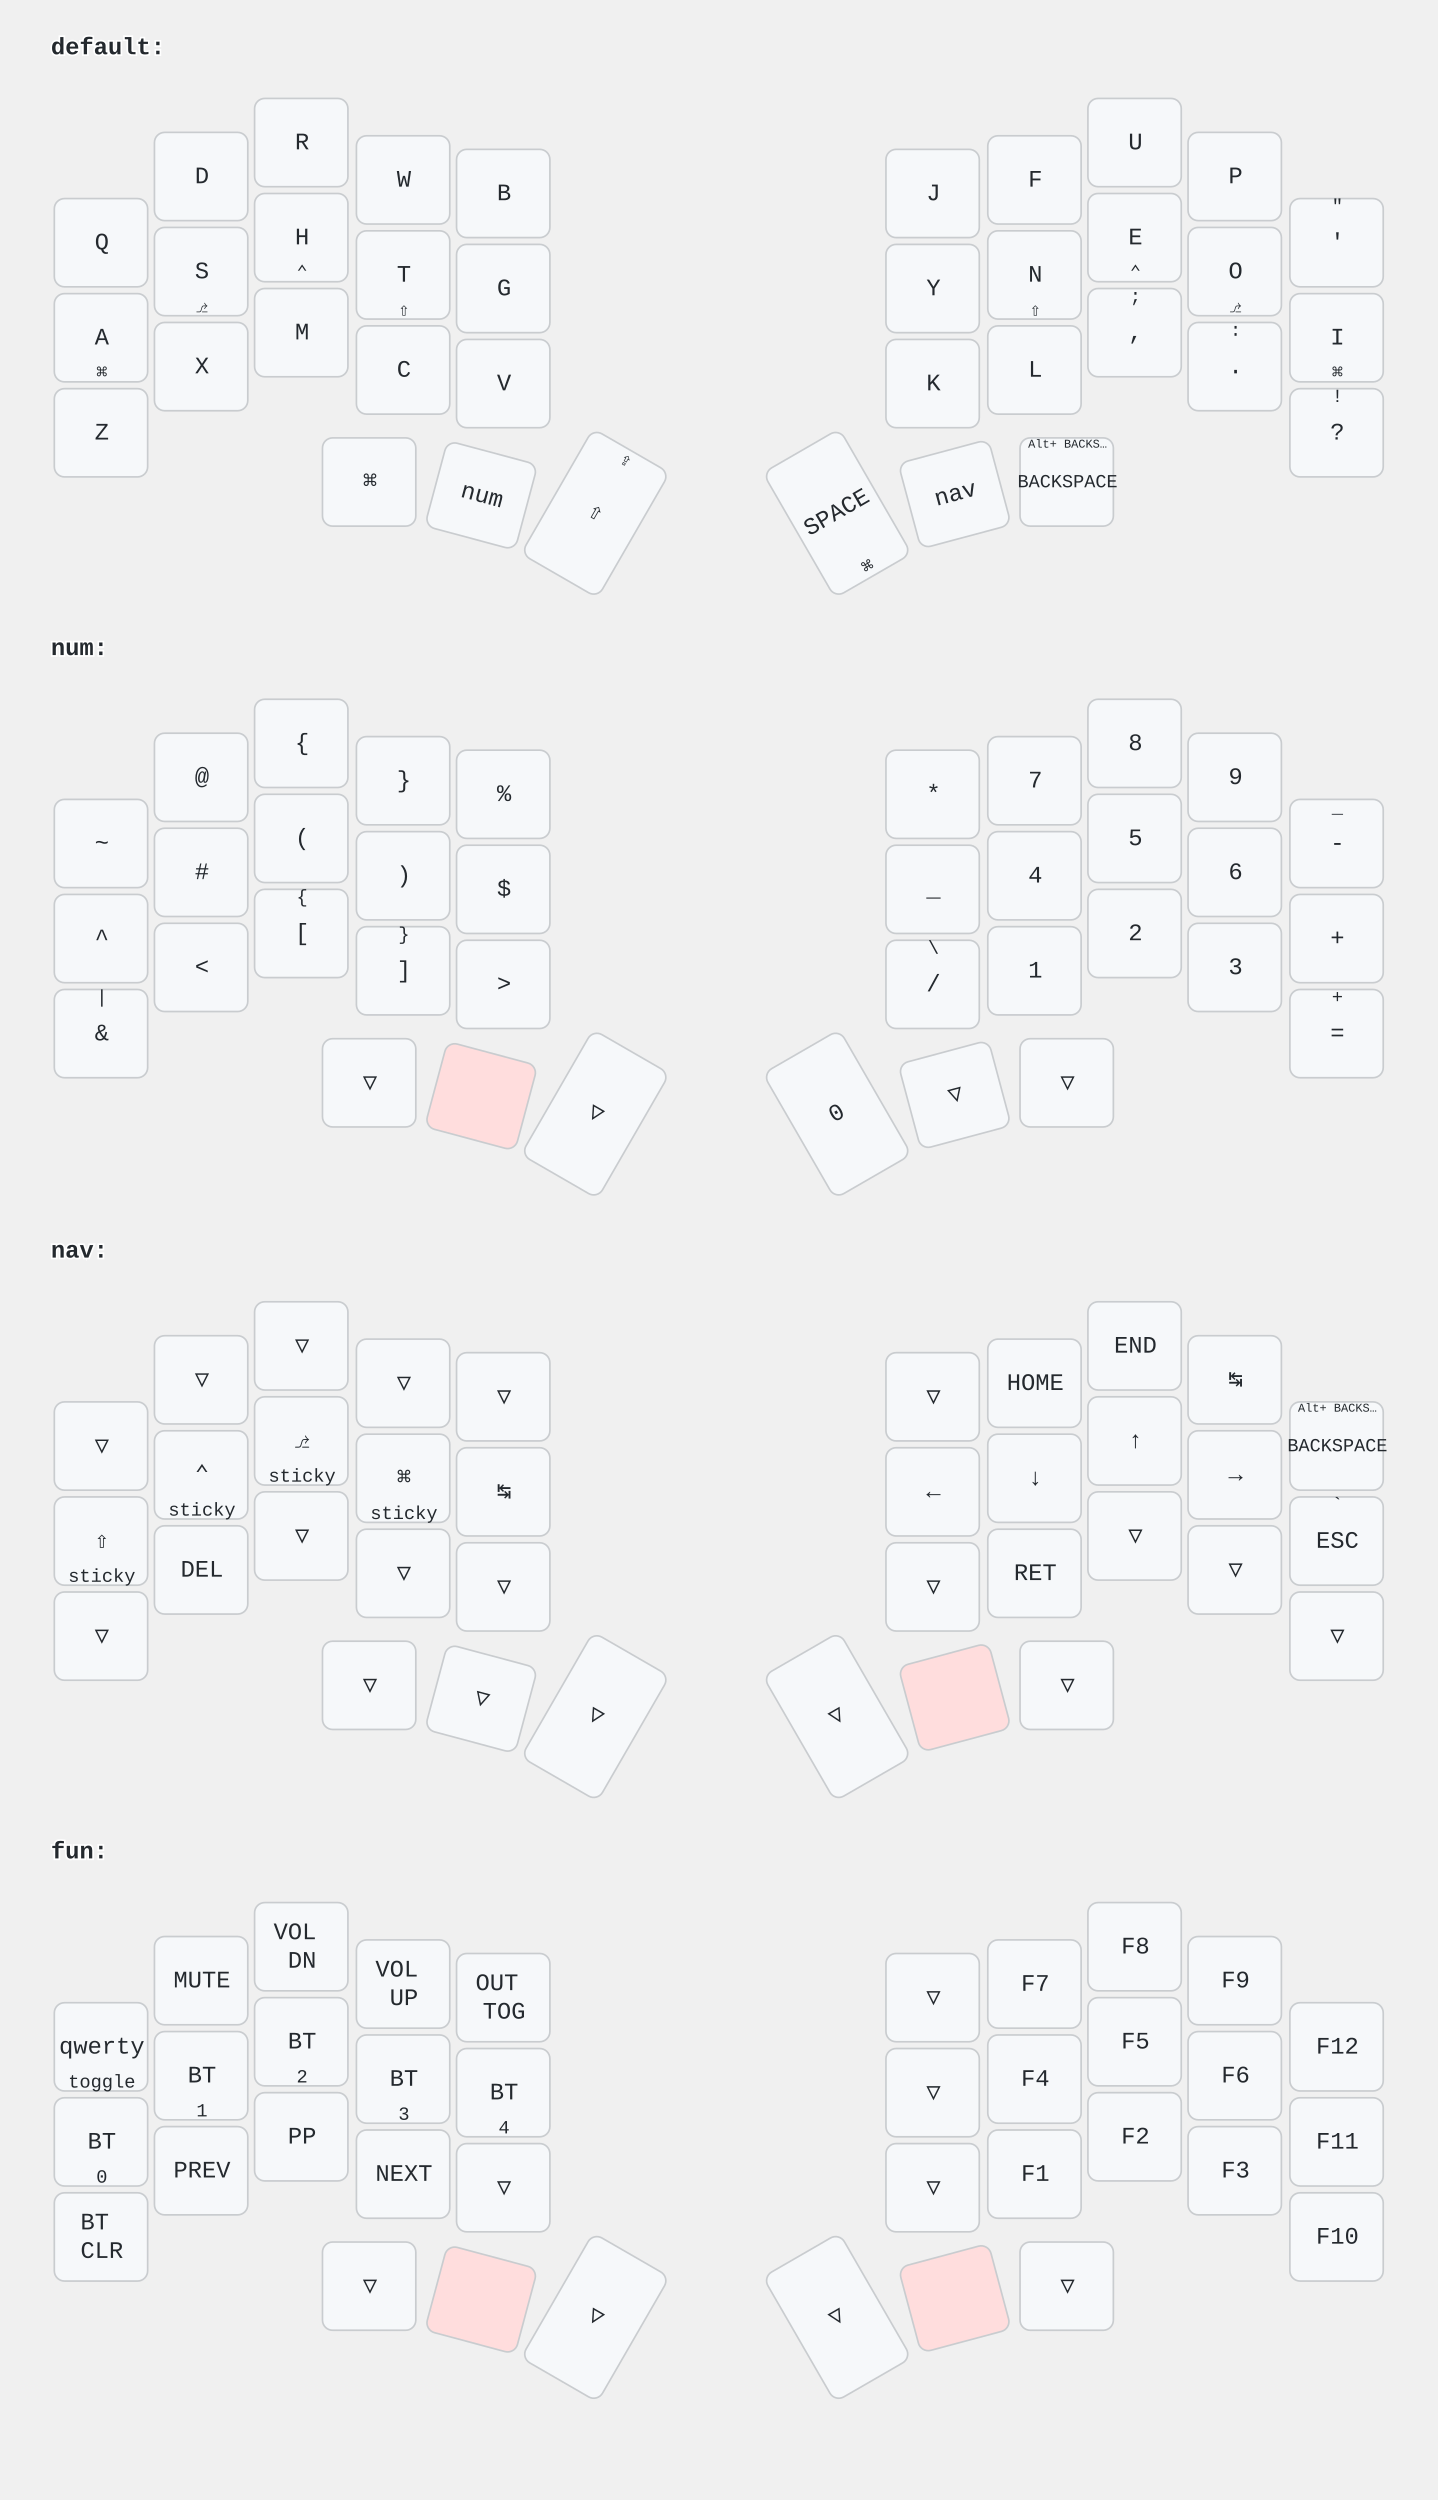
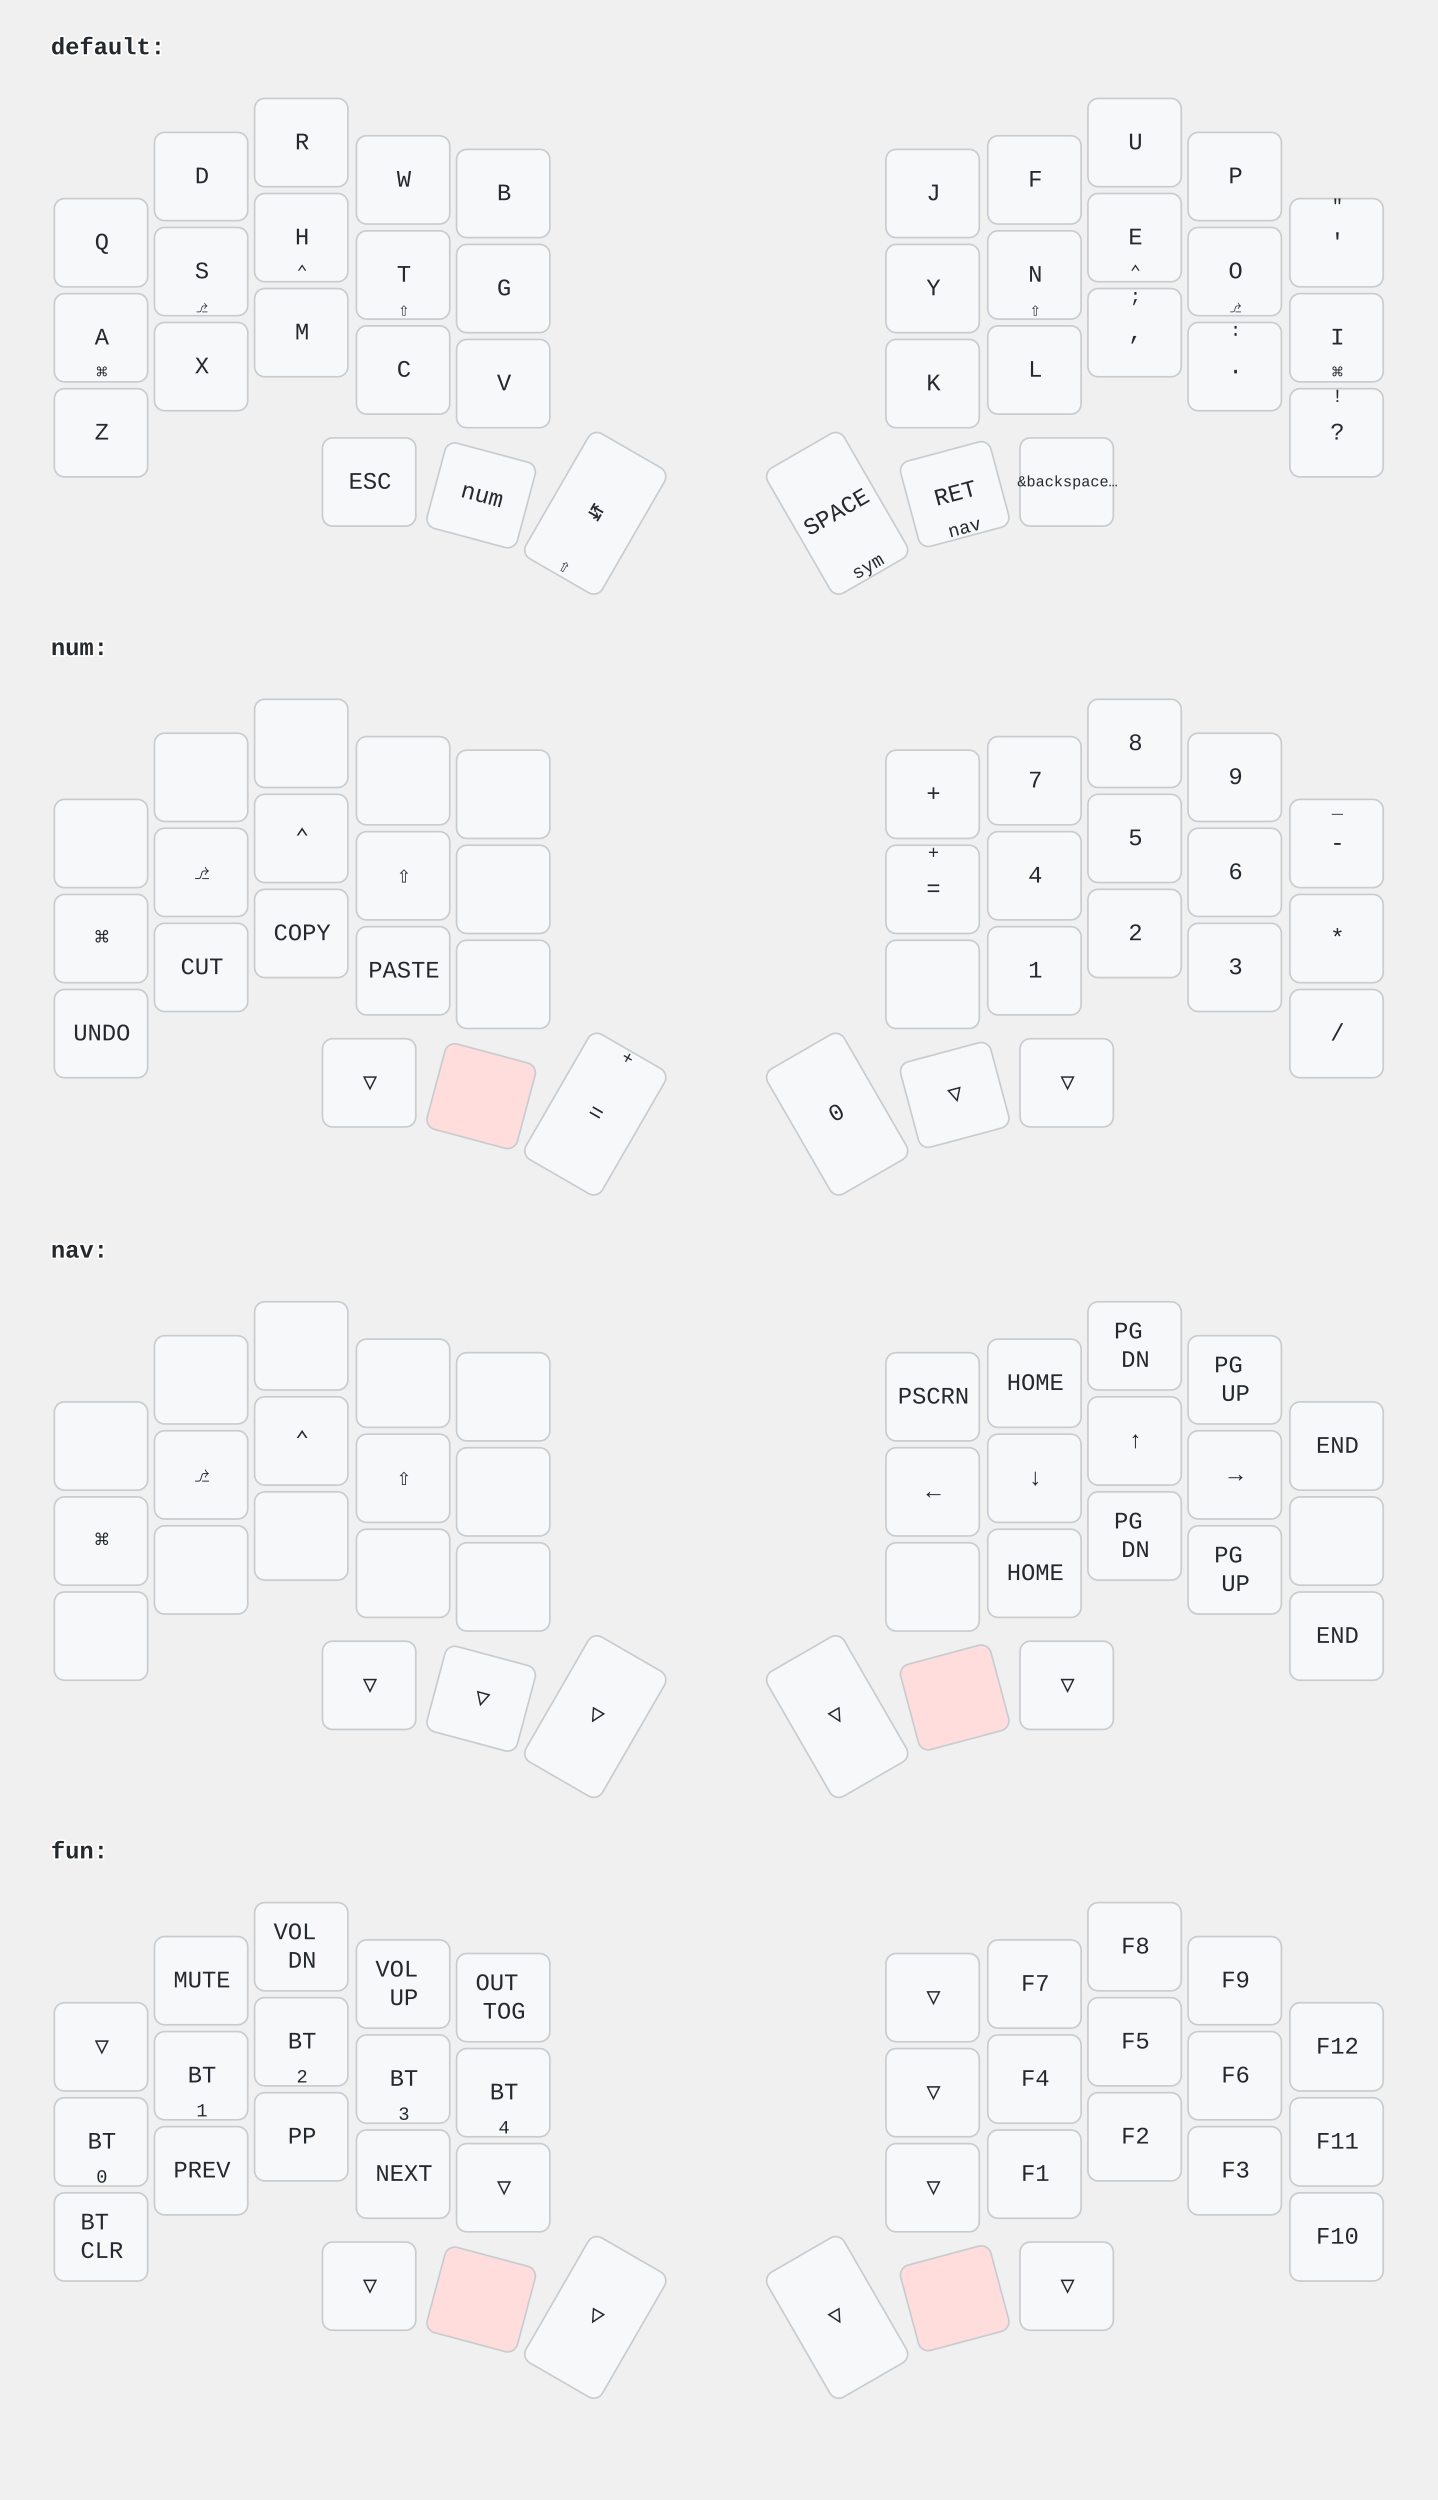
<svg xmlns="http://www.w3.org/2000/svg" width="847" height="1473" viewBox="0 0 847 1473" class="keymap">
  <style>/* font and background color specifications */
svg {
    font-family: SFMono-Regular,Consolas,Liberation Mono,Menlo,monospace;
    font-size: 14px;
    font-kerning: normal;
    text-rendering: optimizeLegibility;
    fill: #24292e;
}

/* default key styling */
rect {
    fill: #f6f8fa;
    stroke: #c9cccf;
    stroke-width: 1;
}

/* color accent for combo boxes */
rect.combo {
    fill: #cdf;
}

/* color accent for held keys */
rect.held, rect.combo.held {
    fill: #fdd;
}

/* color accent for ghost (optional) keys */
rect.ghost, rect.combo.ghost {
    fill: #ddd;
}

text {
    text-anchor: middle;
    dominant-baseline: middle;
}

/* styling for layer labels */
text.label {
    font-weight: bold;
    text-anchor: start;
    stroke: white;
    stroke-width: 2;
    paint-order: stroke;
}

/* styling for combo tap, and key hold/shifted label text */
text.combo, text.hold, text.shifted {
    font-size: 11px;
}

text.hold {
    text-anchor: middle;
    dominant-baseline: auto;
}

text.shifted {
    text-anchor: middle;
    dominant-baseline: hanging;
}

/* styling for hold/shifted label text in combo box */
text.combo.hold, text.combo.shifted {
    font-size: 8px;
}

/* styling for combo dendrons */
path {
    stroke-width: 1;
    stroke: gray;
    fill: none;
}
</style>
  <g transform="translate(30, 0)" class="layer-default">
    <text x="0" y="28" class="label" id="default">default:</text>
    <g transform="translate(0, 56)">
      <g transform="translate(30, 87)" class="key keypos-0">
        <rect rx="6" ry="6" x="-28" y="-26" width="55" height="52" class="key" />
        <text x="0" y="0" class="key tap">Q</text>
      </g>
      <g transform="translate(89, 48)" class="key keypos-1">
        <rect rx="6" ry="6" x="-28" y="-26" width="55" height="52" class="key" />
        <text x="0" y="0" class="key tap">D</text>
      </g>
      <g transform="translate(148, 28)" class="key keypos-2">
        <rect rx="6" ry="6" x="-28" y="-26" width="55" height="52" class="key" />
        <text x="0" y="0" class="key tap">R</text>
      </g>
      <g transform="translate(208, 50)" class="key keypos-3">
        <rect rx="6" ry="6" x="-28" y="-26" width="55" height="52" class="key" />
        <text x="0" y="0" class="key tap">W</text>
      </g>
      <g transform="translate(267, 58)" class="key keypos-4">
        <rect rx="6" ry="6" x="-28" y="-26" width="55" height="52" class="key" />
        <text x="0" y="0" class="key tap">B</text>
      </g>
      <g transform="translate(520, 58)" class="key keypos-5">
        <rect rx="6" ry="6" x="-28" y="-26" width="55" height="52" class="key" />
        <text x="0" y="0" class="key tap">J</text>
      </g>
      <g transform="translate(580, 50)" class="key keypos-6">
        <rect rx="6" ry="6" x="-28" y="-26" width="55" height="52" class="key" />
        <text x="0" y="0" class="key tap">F</text>
      </g>
      <g transform="translate(639, 28)" class="key keypos-7">
        <rect rx="6" ry="6" x="-28" y="-26" width="55" height="52" class="key" />
        <text x="0" y="0" class="key tap">U</text>
      </g>
      <g transform="translate(698, 48)" class="key keypos-8">
        <rect rx="6" ry="6" x="-28" y="-26" width="55" height="52" class="key" />
        <text x="0" y="0" class="key tap">P</text>
      </g>
      <g transform="translate(758, 87)" class="key keypos-9">
        <rect rx="6" ry="6" x="-28" y="-26" width="55" height="52" class="key" />
        <text x="0" y="0" class="key tap">'</text>
        <text x="0" y="-24" class="key shifted">"</text>
      </g>
      <g transform="translate(30, 143)" class="key keypos-10">
        <rect rx="6" ry="6" x="-28" y="-26" width="55" height="52" class="key" />
        <text x="0" y="0" class="key tap">A</text>
        <text x="0" y="24" class="key hold">⌘</text>
      </g>
      <g transform="translate(89, 104)" class="key keypos-11">
        <rect rx="6" ry="6" x="-28" y="-26" width="55" height="52" class="key" />
        <text x="0" y="0" class="key tap">S</text>
        <text x="0" y="24" class="key hold">⎇</text>
      </g>
      <g transform="translate(148, 84)" class="key keypos-12">
        <rect rx="6" ry="6" x="-28" y="-26" width="55" height="52" class="key" />
        <text x="0" y="0" class="key tap">H</text>
        <text x="0" y="24" class="key hold">⌃</text>
      </g>
      <g transform="translate(208, 106)" class="key keypos-13">
        <rect rx="6" ry="6" x="-28" y="-26" width="55" height="52" class="key" />
        <text x="0" y="0" class="key tap">T</text>
        <text x="0" y="24" class="key hold">⇧</text>
      </g>
      <g transform="translate(267, 114)" class="key keypos-14">
        <rect rx="6" ry="6" x="-28" y="-26" width="55" height="52" class="key" />
        <text x="0" y="0" class="key tap">G</text>
      </g>
      <g transform="translate(520, 114)" class="key keypos-15">
        <rect rx="6" ry="6" x="-28" y="-26" width="55" height="52" class="key" />
        <text x="0" y="0" class="key tap">Y</text>
      </g>
      <g transform="translate(580, 106)" class="key keypos-16">
        <rect rx="6" ry="6" x="-28" y="-26" width="55" height="52" class="key" />
        <text x="0" y="0" class="key tap">N</text>
        <text x="0" y="24" class="key hold">⇧</text>
      </g>
      <g transform="translate(639, 84)" class="key keypos-17">
        <rect rx="6" ry="6" x="-28" y="-26" width="55" height="52" class="key" />
        <text x="0" y="0" class="key tap">E</text>
        <text x="0" y="24" class="key hold">⌃</text>
      </g>
      <g transform="translate(698, 104)" class="key keypos-18">
        <rect rx="6" ry="6" x="-28" y="-26" width="55" height="52" class="key" />
        <text x="0" y="0" class="key tap">O</text>
        <text x="0" y="24" class="key hold">⎇</text>
      </g>
      <g transform="translate(758, 143)" class="key keypos-19">
        <rect rx="6" ry="6" x="-28" y="-26" width="55" height="52" class="key" />
        <text x="0" y="0" class="key tap">I</text>
        <text x="0" y="24" class="key hold">⌘</text>
      </g>
      <g transform="translate(30, 199)" class="key keypos-20">
        <rect rx="6" ry="6" x="-28" y="-26" width="55" height="52" class="key" />
        <text x="0" y="0" class="key tap">Z</text>
      </g>
      <g transform="translate(89, 160)" class="key keypos-21">
        <rect rx="6" ry="6" x="-28" y="-26" width="55" height="52" class="key" />
        <text x="0" y="0" class="key tap">X</text>
      </g>
      <g transform="translate(148, 140)" class="key keypos-22">
        <rect rx="6" ry="6" x="-28" y="-26" width="55" height="52" class="key" />
        <text x="0" y="0" class="key tap">M</text>
      </g>
      <g transform="translate(208, 162)" class="key keypos-23">
        <rect rx="6" ry="6" x="-28" y="-26" width="55" height="52" class="key" />
        <text x="0" y="0" class="key tap">C</text>
      </g>
      <g transform="translate(267, 170)" class="key keypos-24">
        <rect rx="6" ry="6" x="-28" y="-26" width="55" height="52" class="key" />
        <text x="0" y="0" class="key tap">V</text>
      </g>
      <g transform="translate(520, 170)" class="key keypos-25">
        <rect rx="6" ry="6" x="-28" y="-26" width="55" height="52" class="key" />
        <text x="0" y="0" class="key tap">K</text>
      </g>
      <g transform="translate(580, 162)" class="key keypos-26">
        <rect rx="6" ry="6" x="-28" y="-26" width="55" height="52" class="key" />
        <text x="0" y="0" class="key tap">L</text>
      </g>
      <g transform="translate(639, 140)" class="key keypos-27">
        <rect rx="6" ry="6" x="-28" y="-26" width="55" height="52" class="key" />
        <text x="0" y="0" class="key tap">,</text>
        <text x="0" y="-24" class="key shifted">;</text>
      </g>
      <g transform="translate(698, 160)" class="key keypos-28">
        <rect rx="6" ry="6" x="-28" y="-26" width="55" height="52" class="key" />
        <text x="0" y="0" class="key tap">.</text>
        <text x="0" y="-24" class="key shifted">:</text>
      </g>
      <g transform="translate(758, 199)" class="key keypos-29">
        <rect rx="6" ry="6" x="-28" y="-26" width="55" height="52" class="key" />
        <text x="0" y="0" class="key tap">?</text>
        <text x="0" y="-24" class="key shifted">!</text>
      </g>
      <g transform="translate(188, 228)" class="key keypos-30">
        <rect rx="6" ry="6" x="-28" y="-26" width="55" height="52" class="key" />
-         <text x="0" y="0" class="key tap">⌘</text>
+         <text x="0" y="0" class="key tap">ESC</text>
      </g>
      <g transform="translate(254, 236) rotate(15.0)" class="key keypos-31">
        <rect rx="6" ry="6" x="-28" y="-26" width="55" height="52" class="key" />
        <a href="#num">
          <text x="0" y="0" class="key tap layer-activator">num</text>
        </a>
      </g>
      <g transform="translate(321, 246) rotate(30.0)" class="key keypos-32">
        <rect rx="6" ry="6" x="-26" y="-42" width="52" height="85" class="key" />
-         <text x="0" y="0" class="key tap">⇧</text>
-         <text x="0" y="-40" class="key shifted">⇪</text>
+         <text x="0" y="0" class="key tap">↹</text>
+         <text x="0" y="40" class="key hold">⇧</text>
      </g>
      <g transform="translate(463, 246) rotate(-30.0)" class="key keypos-33">
        <rect rx="6" ry="6" x="-26" y="-42" width="52" height="85" class="key" />
        <text x="0" y="0" class="key tap">SPACE</text>
-         <text x="0" y="40" class="key hold">⌘</text>
+         <text x="0" y="40" class="key hold">sym</text>
      </g>
      <g transform="translate(533, 235) rotate(-15.0)" class="key keypos-34">
        <rect rx="6" ry="6" x="-28" y="-26" width="55" height="52" class="key" />
+         <text x="0" y="0" class="key tap">RET</text>
        <a href="#nav">
-           <text x="0" y="0" class="key tap layer-activator">nav</text>
+           <text x="0" y="24" class="key hold layer-activator">nav</text>
        </a>
      </g>
      <g transform="translate(599, 228)" class="key keypos-35">
        <rect rx="6" ry="6" x="-28" y="-26" width="55" height="52" class="key" />
        <text x="0" y="0" class="key tap">
-           <tspan style="font-size: 78%">BACKSPACE</tspan>
-         </text>
-         <text x="0" y="-24" class="key shifted">
-           <tspan style="font-size: 64%">Alt+ BACKS…</tspan>
+           <tspan style="font-size: 64%">&amp;backspace…</tspan>
        </text>
      </g>
    </g>
  </g>
  <g transform="translate(30, 354)" class="layer-num">
    <text x="0" y="28" class="label" id="num">num:</text>
    <g transform="translate(0, 56)">
      <g transform="translate(30, 87)" class="key keypos-0">
        <rect rx="6" ry="6" x="-28" y="-26" width="55" height="52" class="key" />
-         <text x="0" y="0" class="key tap">~</text>
      </g>
      <g transform="translate(89, 48)" class="key keypos-1">
        <rect rx="6" ry="6" x="-28" y="-26" width="55" height="52" class="key" />
-         <text x="0" y="0" class="key tap">@</text>
      </g>
      <g transform="translate(148, 28)" class="key keypos-2">
        <rect rx="6" ry="6" x="-28" y="-26" width="55" height="52" class="key" />
-         <text x="0" y="0" class="key tap">{</text>
      </g>
      <g transform="translate(208, 50)" class="key keypos-3">
        <rect rx="6" ry="6" x="-28" y="-26" width="55" height="52" class="key" />
-         <text x="0" y="0" class="key tap">}</text>
      </g>
      <g transform="translate(267, 58)" class="key keypos-4">
        <rect rx="6" ry="6" x="-28" y="-26" width="55" height="52" class="key" />
-         <text x="0" y="0" class="key tap">%</text>
      </g>
      <g transform="translate(520, 58)" class="key keypos-5">
        <rect rx="6" ry="6" x="-28" y="-26" width="55" height="52" class="key" />
-         <text x="0" y="0" class="key tap">*</text>
+         <text x="0" y="0" class="key tap">+</text>
      </g>
      <g transform="translate(580, 50)" class="key keypos-6">
        <rect rx="6" ry="6" x="-28" y="-26" width="55" height="52" class="key" />
        <text x="0" y="0" class="key tap">7</text>
      </g>
      <g transform="translate(639, 28)" class="key keypos-7">
        <rect rx="6" ry="6" x="-28" y="-26" width="55" height="52" class="key" />
        <text x="0" y="0" class="key tap">8</text>
      </g>
      <g transform="translate(698, 48)" class="key keypos-8">
        <rect rx="6" ry="6" x="-28" y="-26" width="55" height="52" class="key" />
        <text x="0" y="0" class="key tap">9</text>
      </g>
      <g transform="translate(758, 87)" class="key keypos-9">
        <rect rx="6" ry="6" x="-28" y="-26" width="55" height="52" class="key" />
        <text x="0" y="0" class="key tap">-</text>
        <text x="0" y="-24" class="key shifted">_</text>
      </g>
      <g transform="translate(30, 143)" class="key keypos-10">
        <rect rx="6" ry="6" x="-28" y="-26" width="55" height="52" class="key" />
-         <text x="0" y="0" class="key tap">^</text>
+         <text x="0" y="0" class="key tap">⌘</text>
      </g>
      <g transform="translate(89, 104)" class="key keypos-11">
        <rect rx="6" ry="6" x="-28" y="-26" width="55" height="52" class="key" />
-         <text x="0" y="0" class="key tap">#</text>
+         <text x="0" y="0" class="key tap">⎇</text>
      </g>
      <g transform="translate(148, 84)" class="key keypos-12">
        <rect rx="6" ry="6" x="-28" y="-26" width="55" height="52" class="key" />
-         <text x="0" y="0" class="key tap">(</text>
+         <text x="0" y="0" class="key tap">⌃</text>
      </g>
      <g transform="translate(208, 106)" class="key keypos-13">
        <rect rx="6" ry="6" x="-28" y="-26" width="55" height="52" class="key" />
-         <text x="0" y="0" class="key tap">)</text>
+         <text x="0" y="0" class="key tap">⇧</text>
      </g>
      <g transform="translate(267, 114)" class="key keypos-14">
        <rect rx="6" ry="6" x="-28" y="-26" width="55" height="52" class="key" />
-         <text x="0" y="0" class="key tap">$</text>
      </g>
      <g transform="translate(520, 114)" class="key keypos-15">
-         <rect rx="6" ry="6" x="-28" y="-26" width="55" height="52" class="key" />
-         <text x="0" y="0" class="key tap">_</text>
-       </g>
-       <g transform="translate(580, 106)" class="key keypos-16">
-         <rect rx="6" ry="6" x="-28" y="-26" width="55" height="52" class="key" />
-         <text x="0" y="0" class="key tap">4</text>
-       </g>
-       <g transform="translate(639, 84)" class="key keypos-17">
-         <rect rx="6" ry="6" x="-28" y="-26" width="55" height="52" class="key" />
-         <text x="0" y="0" class="key tap">5</text>
-       </g>
-       <g transform="translate(698, 104)" class="key keypos-18">
-         <rect rx="6" ry="6" x="-28" y="-26" width="55" height="52" class="key" />
-         <text x="0" y="0" class="key tap">6</text>
-       </g>
-       <g transform="translate(758, 143)" class="key keypos-19">
-         <rect rx="6" ry="6" x="-28" y="-26" width="55" height="52" class="key" />
-         <text x="0" y="0" class="key tap">+</text>
-       </g>
-       <g transform="translate(30, 199)" class="key keypos-20">
-         <rect rx="6" ry="6" x="-28" y="-26" width="55" height="52" class="key" />
-         <text x="0" y="0" class="key tap">&amp;</text>
-         <text x="0" y="-24" class="key shifted">|</text>
-       </g>
-       <g transform="translate(89, 160)" class="key keypos-21">
-         <rect rx="6" ry="6" x="-28" y="-26" width="55" height="52" class="key" />
-         <text x="0" y="0" class="key tap">&lt;</text>
-       </g>
-       <g transform="translate(148, 140)" class="key keypos-22">
-         <rect rx="6" ry="6" x="-28" y="-26" width="55" height="52" class="key" />
-         <text x="0" y="0" class="key tap">[</text>
-         <text x="0" y="-24" class="key shifted">{</text>
-       </g>
-       <g transform="translate(208, 162)" class="key keypos-23">
-         <rect rx="6" ry="6" x="-28" y="-26" width="55" height="52" class="key" />
-         <text x="0" y="0" class="key tap">]</text>
-         <text x="0" y="-24" class="key shifted">}</text>
-       </g>
-       <g transform="translate(267, 170)" class="key keypos-24">
-         <rect rx="6" ry="6" x="-28" y="-26" width="55" height="52" class="key" />
-         <text x="0" y="0" class="key tap">&gt;</text>
-       </g>
-       <g transform="translate(520, 170)" class="key keypos-25">
-         <rect rx="6" ry="6" x="-28" y="-26" width="55" height="52" class="key" />
-         <text x="0" y="0" class="key tap">/</text>
-         <text x="0" y="-24" class="key shifted">\</text>
-       </g>
-       <g transform="translate(580, 162)" class="key keypos-26">
-         <rect rx="6" ry="6" x="-28" y="-26" width="55" height="52" class="key" />
-         <text x="0" y="0" class="key tap">1</text>
-       </g>
-       <g transform="translate(639, 140)" class="key keypos-27">
-         <rect rx="6" ry="6" x="-28" y="-26" width="55" height="52" class="key" />
-         <text x="0" y="0" class="key tap">2</text>
-       </g>
-       <g transform="translate(698, 160)" class="key keypos-28">
-         <rect rx="6" ry="6" x="-28" y="-26" width="55" height="52" class="key" />
-         <text x="0" y="0" class="key tap">3</text>
-       </g>
-       <g transform="translate(758, 199)" class="key keypos-29">
        <rect rx="6" ry="6" x="-28" y="-26" width="55" height="52" class="key" />
        <text x="0" y="0" class="key tap">=</text>
        <text x="0" y="-24" class="key shifted">+</text>
      </g>
+       <g transform="translate(580, 106)" class="key keypos-16">
+         <rect rx="6" ry="6" x="-28" y="-26" width="55" height="52" class="key" />
+         <text x="0" y="0" class="key tap">4</text>
+       </g>
+       <g transform="translate(639, 84)" class="key keypos-17">
+         <rect rx="6" ry="6" x="-28" y="-26" width="55" height="52" class="key" />
+         <text x="0" y="0" class="key tap">5</text>
+       </g>
+       <g transform="translate(698, 104)" class="key keypos-18">
+         <rect rx="6" ry="6" x="-28" y="-26" width="55" height="52" class="key" />
+         <text x="0" y="0" class="key tap">6</text>
+       </g>
+       <g transform="translate(758, 143)" class="key keypos-19">
+         <rect rx="6" ry="6" x="-28" y="-26" width="55" height="52" class="key" />
+         <text x="0" y="0" class="key tap">*</text>
+       </g>
+       <g transform="translate(30, 199)" class="key keypos-20">
+         <rect rx="6" ry="6" x="-28" y="-26" width="55" height="52" class="key" />
+         <text x="0" y="0" class="key tap">UNDO</text>
+       </g>
+       <g transform="translate(89, 160)" class="key keypos-21">
+         <rect rx="6" ry="6" x="-28" y="-26" width="55" height="52" class="key" />
+         <text x="0" y="0" class="key tap">CUT</text>
+       </g>
+       <g transform="translate(148, 140)" class="key keypos-22">
+         <rect rx="6" ry="6" x="-28" y="-26" width="55" height="52" class="key" />
+         <text x="0" y="0" class="key tap">COPY</text>
+       </g>
+       <g transform="translate(208, 162)" class="key keypos-23">
+         <rect rx="6" ry="6" x="-28" y="-26" width="55" height="52" class="key" />
+         <text x="0" y="0" class="key tap">PASTE</text>
+       </g>
+       <g transform="translate(267, 170)" class="key keypos-24">
+         <rect rx="6" ry="6" x="-28" y="-26" width="55" height="52" class="key" />
+       </g>
+       <g transform="translate(520, 170)" class="key keypos-25">
+         <rect rx="6" ry="6" x="-28" y="-26" width="55" height="52" class="key" />
+       </g>
+       <g transform="translate(580, 162)" class="key keypos-26">
+         <rect rx="6" ry="6" x="-28" y="-26" width="55" height="52" class="key" />
+         <text x="0" y="0" class="key tap">1</text>
+       </g>
+       <g transform="translate(639, 140)" class="key keypos-27">
+         <rect rx="6" ry="6" x="-28" y="-26" width="55" height="52" class="key" />
+         <text x="0" y="0" class="key tap">2</text>
+       </g>
+       <g transform="translate(698, 160)" class="key keypos-28">
+         <rect rx="6" ry="6" x="-28" y="-26" width="55" height="52" class="key" />
+         <text x="0" y="0" class="key tap">3</text>
+       </g>
+       <g transform="translate(758, 199)" class="key keypos-29">
+         <rect rx="6" ry="6" x="-28" y="-26" width="55" height="52" class="key" />
+         <text x="0" y="0" class="key tap">/</text>
+       </g>
      <g transform="translate(188, 228)" class="key trans keypos-30">
        <rect rx="6" ry="6" x="-28" y="-26" width="55" height="52" class="key trans" />
        <text x="0" y="0" class="key trans tap">▽</text>
      </g>
      <g transform="translate(254, 236) rotate(15.0)" class="key held keypos-31">
        <rect rx="6" ry="6" x="-28" y="-26" width="55" height="52" class="key held" />
      </g>
-       <g transform="translate(321, 246) rotate(30.0)" class="key trans keypos-32">
-         <rect rx="6" ry="6" x="-26" y="-42" width="52" height="85" class="key trans" />
-         <text x="0" y="0" class="key trans tap">▽</text>
+       <g transform="translate(321, 246) rotate(30.0)" class="key keypos-32">
+         <rect rx="6" ry="6" x="-26" y="-42" width="52" height="85" class="key" />
+         <text x="0" y="0" class="key tap">=</text>
+         <text x="0" y="-40" class="key shifted">+</text>
      </g>
      <g transform="translate(463, 246) rotate(-30.0)" class="key keypos-33">
        <rect rx="6" ry="6" x="-26" y="-42" width="52" height="85" class="key" />
        <text x="0" y="0" class="key tap">0</text>
      </g>
      <g transform="translate(533, 235) rotate(-15.0)" class="key trans keypos-34">
        <rect rx="6" ry="6" x="-28" y="-26" width="55" height="52" class="key trans" />
        <text x="0" y="0" class="key trans tap">▽</text>
      </g>
      <g transform="translate(599, 228)" class="key trans keypos-35">
        <rect rx="6" ry="6" x="-28" y="-26" width="55" height="52" class="key trans" />
        <text x="0" y="0" class="key trans tap">▽</text>
      </g>
    </g>
  </g>
  <g transform="translate(30, 709)" class="layer-nav">
    <text x="0" y="28" class="label" id="nav">nav:</text>
    <g transform="translate(0, 56)">
-       <g transform="translate(30, 87)" class="key trans keypos-0">
-         <rect rx="6" ry="6" x="-28" y="-26" width="55" height="52" class="key trans" />
-         <text x="0" y="0" class="key trans tap">▽</text>
-       </g>
-       <g transform="translate(89, 48)" class="key trans keypos-1">
-         <rect rx="6" ry="6" x="-28" y="-26" width="55" height="52" class="key trans" />
-         <text x="0" y="0" class="key trans tap">▽</text>
-       </g>
-       <g transform="translate(148, 28)" class="key trans keypos-2">
-         <rect rx="6" ry="6" x="-28" y="-26" width="55" height="52" class="key trans" />
-         <text x="0" y="0" class="key trans tap">▽</text>
-       </g>
-       <g transform="translate(208, 50)" class="key trans keypos-3">
-         <rect rx="6" ry="6" x="-28" y="-26" width="55" height="52" class="key trans" />
-         <text x="0" y="0" class="key trans tap">▽</text>
-       </g>
-       <g transform="translate(267, 58)" class="key trans keypos-4">
-         <rect rx="6" ry="6" x="-28" y="-26" width="55" height="52" class="key trans" />
-         <text x="0" y="0" class="key trans tap">▽</text>
-       </g>
-       <g transform="translate(520, 58)" class="key trans keypos-5">
-         <rect rx="6" ry="6" x="-28" y="-26" width="55" height="52" class="key trans" />
-         <text x="0" y="0" class="key trans tap">▽</text>
+       <g transform="translate(30, 87)" class="key keypos-0">
+         <rect rx="6" ry="6" x="-28" y="-26" width="55" height="52" class="key" />
+       </g>
+       <g transform="translate(89, 48)" class="key keypos-1">
+         <rect rx="6" ry="6" x="-28" y="-26" width="55" height="52" class="key" />
+       </g>
+       <g transform="translate(148, 28)" class="key keypos-2">
+         <rect rx="6" ry="6" x="-28" y="-26" width="55" height="52" class="key" />
+       </g>
+       <g transform="translate(208, 50)" class="key keypos-3">
+         <rect rx="6" ry="6" x="-28" y="-26" width="55" height="52" class="key" />
+       </g>
+       <g transform="translate(267, 58)" class="key keypos-4">
+         <rect rx="6" ry="6" x="-28" y="-26" width="55" height="52" class="key" />
+       </g>
+       <g transform="translate(520, 58)" class="key keypos-5">
+         <rect rx="6" ry="6" x="-28" y="-26" width="55" height="52" class="key" />
+         <text x="0" y="0" class="key tap">PSCRN</text>
      </g>
      <g transform="translate(580, 50)" class="key keypos-6">
        <rect rx="6" ry="6" x="-28" y="-26" width="55" height="52" class="key" />
        <text x="0" y="0" class="key tap">HOME</text>
      </g>
      <g transform="translate(639, 28)" class="key keypos-7">
        <rect rx="6" ry="6" x="-28" y="-26" width="55" height="52" class="key" />
+         <text x="0" y="0" class="key tap">
+           <tspan x="0" dy="-0.6em">PG</tspan>
+           <tspan x="0" dy="1.2em">DN</tspan>
+         </text>
+       </g>
+       <g transform="translate(698, 48)" class="key keypos-8">
+         <rect rx="6" ry="6" x="-28" y="-26" width="55" height="52" class="key" />
+         <text x="0" y="0" class="key tap">
+           <tspan x="0" dy="-0.6em">PG</tspan>
+           <tspan x="0" dy="1.2em">UP</tspan>
+         </text>
+       </g>
+       <g transform="translate(758, 87)" class="key keypos-9">
+         <rect rx="6" ry="6" x="-28" y="-26" width="55" height="52" class="key" />
        <text x="0" y="0" class="key tap">END</text>
      </g>
-       <g transform="translate(698, 48)" class="key keypos-8">
-         <rect rx="6" ry="6" x="-28" y="-26" width="55" height="52" class="key" />
-         <text x="0" y="0" class="key tap">↹</text>
-       </g>
-       <g transform="translate(758, 87)" class="key keypos-9">
-         <rect rx="6" ry="6" x="-28" y="-26" width="55" height="52" class="key" />
-         <text x="0" y="0" class="key tap">
-           <tspan style="font-size: 78%">BACKSPACE</tspan>
-         </text>
-         <text x="0" y="-24" class="key shifted">
-           <tspan style="font-size: 64%">Alt+ BACKS…</tspan>
-         </text>
-       </g>
      <g transform="translate(30, 143)" class="key keypos-10">
        <rect rx="6" ry="6" x="-28" y="-26" width="55" height="52" class="key" />
+         <text x="0" y="0" class="key tap">⌘</text>
+       </g>
+       <g transform="translate(89, 104)" class="key keypos-11">
+         <rect rx="6" ry="6" x="-28" y="-26" width="55" height="52" class="key" />
+         <text x="0" y="0" class="key tap">⎇</text>
+       </g>
+       <g transform="translate(148, 84)" class="key keypos-12">
+         <rect rx="6" ry="6" x="-28" y="-26" width="55" height="52" class="key" />
+         <text x="0" y="0" class="key tap">⌃</text>
+       </g>
+       <g transform="translate(208, 106)" class="key keypos-13">
+         <rect rx="6" ry="6" x="-28" y="-26" width="55" height="52" class="key" />
        <text x="0" y="0" class="key tap">⇧</text>
-         <text x="0" y="24" class="key hold">sticky</text>
-       </g>
-       <g transform="translate(89, 104)" class="key keypos-11">
-         <rect rx="6" ry="6" x="-28" y="-26" width="55" height="52" class="key" />
-         <text x="0" y="0" class="key tap">⌃</text>
-         <text x="0" y="24" class="key hold">sticky</text>
-       </g>
-       <g transform="translate(148, 84)" class="key keypos-12">
-         <rect rx="6" ry="6" x="-28" y="-26" width="55" height="52" class="key" />
-         <text x="0" y="0" class="key tap">⎇</text>
-         <text x="0" y="24" class="key hold">sticky</text>
-       </g>
-       <g transform="translate(208, 106)" class="key keypos-13">
-         <rect rx="6" ry="6" x="-28" y="-26" width="55" height="52" class="key" />
-         <text x="0" y="0" class="key tap">⌘</text>
-         <text x="0" y="24" class="key hold">sticky</text>
      </g>
      <g transform="translate(267, 114)" class="key keypos-14">
        <rect rx="6" ry="6" x="-28" y="-26" width="55" height="52" class="key" />
-         <text x="0" y="0" class="key tap">↹</text>
      </g>
      <g transform="translate(520, 114)" class="key keypos-15">
        <rect rx="6" ry="6" x="-28" y="-26" width="55" height="52" class="key" />
        <text x="0" y="0" class="key tap">←</text>
      </g>
      <g transform="translate(580, 106)" class="key keypos-16">
        <rect rx="6" ry="6" x="-28" y="-26" width="55" height="52" class="key" />
        <text x="0" y="0" class="key tap">↓</text>
      </g>
      <g transform="translate(639, 84)" class="key keypos-17">
        <rect rx="6" ry="6" x="-28" y="-26" width="55" height="52" class="key" />
        <text x="0" y="0" class="key tap">↑</text>
      </g>
      <g transform="translate(698, 104)" class="key keypos-18">
        <rect rx="6" ry="6" x="-28" y="-26" width="55" height="52" class="key" />
        <text x="0" y="0" class="key tap">→</text>
      </g>
      <g transform="translate(758, 143)" class="key keypos-19">
        <rect rx="6" ry="6" x="-28" y="-26" width="55" height="52" class="key" />
-         <text x="0" y="0" class="key tap">ESC</text>
-         <text x="0" y="-24" class="key shifted">`</text>
-       </g>
-       <g transform="translate(30, 199)" class="key trans keypos-20">
-         <rect rx="6" ry="6" x="-28" y="-26" width="55" height="52" class="key trans" />
-         <text x="0" y="0" class="key trans tap">▽</text>
+       </g>
+       <g transform="translate(30, 199)" class="key keypos-20">
+         <rect rx="6" ry="6" x="-28" y="-26" width="55" height="52" class="key" />
      </g>
      <g transform="translate(89, 160)" class="key keypos-21">
        <rect rx="6" ry="6" x="-28" y="-26" width="55" height="52" class="key" />
-         <text x="0" y="0" class="key tap">DEL</text>
-       </g>
-       <g transform="translate(148, 140)" class="key trans keypos-22">
-         <rect rx="6" ry="6" x="-28" y="-26" width="55" height="52" class="key trans" />
-         <text x="0" y="0" class="key trans tap">▽</text>
-       </g>
-       <g transform="translate(208, 162)" class="key trans keypos-23">
-         <rect rx="6" ry="6" x="-28" y="-26" width="55" height="52" class="key trans" />
-         <text x="0" y="0" class="key trans tap">▽</text>
-       </g>
-       <g transform="translate(267, 170)" class="key trans keypos-24">
-         <rect rx="6" ry="6" x="-28" y="-26" width="55" height="52" class="key trans" />
-         <text x="0" y="0" class="key trans tap">▽</text>
-       </g>
-       <g transform="translate(520, 170)" class="key trans keypos-25">
-         <rect rx="6" ry="6" x="-28" y="-26" width="55" height="52" class="key trans" />
-         <text x="0" y="0" class="key trans tap">▽</text>
+       </g>
+       <g transform="translate(148, 140)" class="key keypos-22">
+         <rect rx="6" ry="6" x="-28" y="-26" width="55" height="52" class="key" />
+       </g>
+       <g transform="translate(208, 162)" class="key keypos-23">
+         <rect rx="6" ry="6" x="-28" y="-26" width="55" height="52" class="key" />
+       </g>
+       <g transform="translate(267, 170)" class="key keypos-24">
+         <rect rx="6" ry="6" x="-28" y="-26" width="55" height="52" class="key" />
+       </g>
+       <g transform="translate(520, 170)" class="key keypos-25">
+         <rect rx="6" ry="6" x="-28" y="-26" width="55" height="52" class="key" />
      </g>
      <g transform="translate(580, 162)" class="key keypos-26">
        <rect rx="6" ry="6" x="-28" y="-26" width="55" height="52" class="key" />
-         <text x="0" y="0" class="key tap">RET</text>
-       </g>
-       <g transform="translate(639, 140)" class="key trans keypos-27">
-         <rect rx="6" ry="6" x="-28" y="-26" width="55" height="52" class="key trans" />
-         <text x="0" y="0" class="key trans tap">▽</text>
-       </g>
-       <g transform="translate(698, 160)" class="key trans keypos-28">
-         <rect rx="6" ry="6" x="-28" y="-26" width="55" height="52" class="key trans" />
-         <text x="0" y="0" class="key trans tap">▽</text>
-       </g>
-       <g transform="translate(758, 199)" class="key trans keypos-29">
-         <rect rx="6" ry="6" x="-28" y="-26" width="55" height="52" class="key trans" />
-         <text x="0" y="0" class="key trans tap">▽</text>
+         <text x="0" y="0" class="key tap">HOME</text>
+       </g>
+       <g transform="translate(639, 140)" class="key keypos-27">
+         <rect rx="6" ry="6" x="-28" y="-26" width="55" height="52" class="key" />
+         <text x="0" y="0" class="key tap">
+           <tspan x="0" dy="-0.6em">PG</tspan>
+           <tspan x="0" dy="1.2em">DN</tspan>
+         </text>
+       </g>
+       <g transform="translate(698, 160)" class="key keypos-28">
+         <rect rx="6" ry="6" x="-28" y="-26" width="55" height="52" class="key" />
+         <text x="0" y="0" class="key tap">
+           <tspan x="0" dy="-0.6em">PG</tspan>
+           <tspan x="0" dy="1.2em">UP</tspan>
+         </text>
+       </g>
+       <g transform="translate(758, 199)" class="key keypos-29">
+         <rect rx="6" ry="6" x="-28" y="-26" width="55" height="52" class="key" />
+         <text x="0" y="0" class="key tap">END</text>
      </g>
      <g transform="translate(188, 228)" class="key trans keypos-30">
        <rect rx="6" ry="6" x="-28" y="-26" width="55" height="52" class="key trans" />
        <text x="0" y="0" class="key trans tap">▽</text>
      </g>
      <g transform="translate(254, 236) rotate(15.0)" class="key trans keypos-31">
        <rect rx="6" ry="6" x="-28" y="-26" width="55" height="52" class="key trans" />
        <text x="0" y="0" class="key trans tap">▽</text>
      </g>
      <g transform="translate(321, 246) rotate(30.0)" class="key trans keypos-32">
        <rect rx="6" ry="6" x="-26" y="-42" width="52" height="85" class="key trans" />
        <text x="0" y="0" class="key trans tap">▽</text>
      </g>
      <g transform="translate(463, 246) rotate(-30.0)" class="key trans keypos-33">
        <rect rx="6" ry="6" x="-26" y="-42" width="52" height="85" class="key trans" />
        <text x="0" y="0" class="key trans tap">▽</text>
      </g>
      <g transform="translate(533, 235) rotate(-15.0)" class="key held keypos-34">
        <rect rx="6" ry="6" x="-28" y="-26" width="55" height="52" class="key held" />
      </g>
      <g transform="translate(599, 228)" class="key trans keypos-35">
        <rect rx="6" ry="6" x="-28" y="-26" width="55" height="52" class="key trans" />
        <text x="0" y="0" class="key trans tap">▽</text>
      </g>
    </g>
  </g>
  <g transform="translate(30, 1063)" class="layer-fun">
    <text x="0" y="28" class="label" id="fun">fun:</text>
    <g transform="translate(0, 56)">
-       <g transform="translate(30, 87)" class="key keypos-0">
-         <rect rx="6" ry="6" x="-28" y="-26" width="55" height="52" class="key" />
-         <text x="0" y="0" class="key tap">qwerty</text>
-         <text x="0" y="24" class="key hold">toggle</text>
+       <g transform="translate(30, 87)" class="key trans keypos-0">
+         <rect rx="6" ry="6" x="-28" y="-26" width="55" height="52" class="key trans" />
+         <text x="0" y="0" class="key trans tap">▽</text>
      </g>
      <g transform="translate(89, 48)" class="key keypos-1">
        <rect rx="6" ry="6" x="-28" y="-26" width="55" height="52" class="key" />
        <text x="0" y="0" class="key tap">MUTE</text>
      </g>
      <g transform="translate(148, 28)" class="key keypos-2">
        <rect rx="6" ry="6" x="-28" y="-26" width="55" height="52" class="key" />
        <text x="0" y="0" class="key tap">
          <tspan x="0" dy="-0.6em">VOL</tspan>
          <tspan x="0" dy="1.2em">DN</tspan>
        </text>
      </g>
      <g transform="translate(208, 50)" class="key keypos-3">
        <rect rx="6" ry="6" x="-28" y="-26" width="55" height="52" class="key" />
        <text x="0" y="0" class="key tap">
          <tspan x="0" dy="-0.6em">VOL</tspan>
          <tspan x="0" dy="1.2em">UP</tspan>
        </text>
      </g>
      <g transform="translate(267, 58)" class="key keypos-4">
        <rect rx="6" ry="6" x="-28" y="-26" width="55" height="52" class="key" />
        <text x="0" y="0" class="key tap">
          <tspan x="0" dy="-0.6em">OUT</tspan>
          <tspan x="0" dy="1.2em">TOG</tspan>
        </text>
      </g>
      <g transform="translate(520, 58)" class="key trans keypos-5">
        <rect rx="6" ry="6" x="-28" y="-26" width="55" height="52" class="key trans" />
        <text x="0" y="0" class="key trans tap">▽</text>
      </g>
      <g transform="translate(580, 50)" class="key keypos-6">
        <rect rx="6" ry="6" x="-28" y="-26" width="55" height="52" class="key" />
        <text x="0" y="0" class="key tap">F7</text>
      </g>
      <g transform="translate(639, 28)" class="key keypos-7">
        <rect rx="6" ry="6" x="-28" y="-26" width="55" height="52" class="key" />
        <text x="0" y="0" class="key tap">F8</text>
      </g>
      <g transform="translate(698, 48)" class="key keypos-8">
        <rect rx="6" ry="6" x="-28" y="-26" width="55" height="52" class="key" />
        <text x="0" y="0" class="key tap">F9</text>
      </g>
      <g transform="translate(758, 87)" class="key keypos-9">
        <rect rx="6" ry="6" x="-28" y="-26" width="55" height="52" class="key" />
        <text x="0" y="0" class="key tap">F12</text>
      </g>
      <g transform="translate(30, 143)" class="key keypos-10">
        <rect rx="6" ry="6" x="-28" y="-26" width="55" height="52" class="key" />
        <text x="0" y="0" class="key tap">BT</text>
        <text x="0" y="24" class="key hold">0</text>
      </g>
      <g transform="translate(89, 104)" class="key keypos-11">
        <rect rx="6" ry="6" x="-28" y="-26" width="55" height="52" class="key" />
        <text x="0" y="0" class="key tap">BT</text>
        <text x="0" y="24" class="key hold">1</text>
      </g>
      <g transform="translate(148, 84)" class="key keypos-12">
        <rect rx="6" ry="6" x="-28" y="-26" width="55" height="52" class="key" />
        <text x="0" y="0" class="key tap">BT</text>
        <text x="0" y="24" class="key hold">2</text>
      </g>
      <g transform="translate(208, 106)" class="key keypos-13">
        <rect rx="6" ry="6" x="-28" y="-26" width="55" height="52" class="key" />
        <text x="0" y="0" class="key tap">BT</text>
        <text x="0" y="24" class="key hold">3</text>
      </g>
      <g transform="translate(267, 114)" class="key keypos-14">
        <rect rx="6" ry="6" x="-28" y="-26" width="55" height="52" class="key" />
        <text x="0" y="0" class="key tap">BT</text>
        <text x="0" y="24" class="key hold">4</text>
      </g>
      <g transform="translate(520, 114)" class="key trans keypos-15">
        <rect rx="6" ry="6" x="-28" y="-26" width="55" height="52" class="key trans" />
        <text x="0" y="0" class="key trans tap">▽</text>
      </g>
      <g transform="translate(580, 106)" class="key keypos-16">
        <rect rx="6" ry="6" x="-28" y="-26" width="55" height="52" class="key" />
        <text x="0" y="0" class="key tap">F4</text>
      </g>
      <g transform="translate(639, 84)" class="key keypos-17">
        <rect rx="6" ry="6" x="-28" y="-26" width="55" height="52" class="key" />
        <text x="0" y="0" class="key tap">F5</text>
      </g>
      <g transform="translate(698, 104)" class="key keypos-18">
        <rect rx="6" ry="6" x="-28" y="-26" width="55" height="52" class="key" />
        <text x="0" y="0" class="key tap">F6</text>
      </g>
      <g transform="translate(758, 143)" class="key keypos-19">
        <rect rx="6" ry="6" x="-28" y="-26" width="55" height="52" class="key" />
        <text x="0" y="0" class="key tap">F11</text>
      </g>
      <g transform="translate(30, 199)" class="key keypos-20">
        <rect rx="6" ry="6" x="-28" y="-26" width="55" height="52" class="key" />
        <text x="0" y="0" class="key tap">
          <tspan x="0" dy="-0.6em">BT</tspan>
          <tspan x="0" dy="1.2em">CLR</tspan>
        </text>
      </g>
      <g transform="translate(89, 160)" class="key keypos-21">
        <rect rx="6" ry="6" x="-28" y="-26" width="55" height="52" class="key" />
        <text x="0" y="0" class="key tap">PREV</text>
      </g>
      <g transform="translate(148, 140)" class="key keypos-22">
        <rect rx="6" ry="6" x="-28" y="-26" width="55" height="52" class="key" />
        <text x="0" y="0" class="key tap">PP</text>
      </g>
      <g transform="translate(208, 162)" class="key keypos-23">
        <rect rx="6" ry="6" x="-28" y="-26" width="55" height="52" class="key" />
        <text x="0" y="0" class="key tap">NEXT</text>
      </g>
      <g transform="translate(267, 170)" class="key trans keypos-24">
        <rect rx="6" ry="6" x="-28" y="-26" width="55" height="52" class="key trans" />
        <text x="0" y="0" class="key trans tap">▽</text>
      </g>
      <g transform="translate(520, 170)" class="key trans keypos-25">
        <rect rx="6" ry="6" x="-28" y="-26" width="55" height="52" class="key trans" />
        <text x="0" y="0" class="key trans tap">▽</text>
      </g>
      <g transform="translate(580, 162)" class="key keypos-26">
        <rect rx="6" ry="6" x="-28" y="-26" width="55" height="52" class="key" />
        <text x="0" y="0" class="key tap">F1</text>
      </g>
      <g transform="translate(639, 140)" class="key keypos-27">
        <rect rx="6" ry="6" x="-28" y="-26" width="55" height="52" class="key" />
        <text x="0" y="0" class="key tap">F2</text>
      </g>
      <g transform="translate(698, 160)" class="key keypos-28">
        <rect rx="6" ry="6" x="-28" y="-26" width="55" height="52" class="key" />
        <text x="0" y="0" class="key tap">F3</text>
      </g>
      <g transform="translate(758, 199)" class="key keypos-29">
        <rect rx="6" ry="6" x="-28" y="-26" width="55" height="52" class="key" />
        <text x="0" y="0" class="key tap">F10</text>
      </g>
      <g transform="translate(188, 228)" class="key trans keypos-30">
        <rect rx="6" ry="6" x="-28" y="-26" width="55" height="52" class="key trans" />
        <text x="0" y="0" class="key trans tap">▽</text>
      </g>
      <g transform="translate(254, 236) rotate(15.0)" class="key held keypos-31">
        <rect rx="6" ry="6" x="-28" y="-26" width="55" height="52" class="key held" />
      </g>
      <g transform="translate(321, 246) rotate(30.0)" class="key trans keypos-32">
        <rect rx="6" ry="6" x="-26" y="-42" width="52" height="85" class="key trans" />
        <text x="0" y="0" class="key trans tap">▽</text>
      </g>
      <g transform="translate(463, 246) rotate(-30.0)" class="key trans keypos-33">
        <rect rx="6" ry="6" x="-26" y="-42" width="52" height="85" class="key trans" />
        <text x="0" y="0" class="key trans tap">▽</text>
      </g>
      <g transform="translate(533, 235) rotate(-15.0)" class="key held keypos-34">
        <rect rx="6" ry="6" x="-28" y="-26" width="55" height="52" class="key held" />
      </g>
      <g transform="translate(599, 228)" class="key trans keypos-35">
        <rect rx="6" ry="6" x="-28" y="-26" width="55" height="52" class="key trans" />
        <text x="0" y="0" class="key trans tap">▽</text>
      </g>
    </g>
  </g>
</svg>
